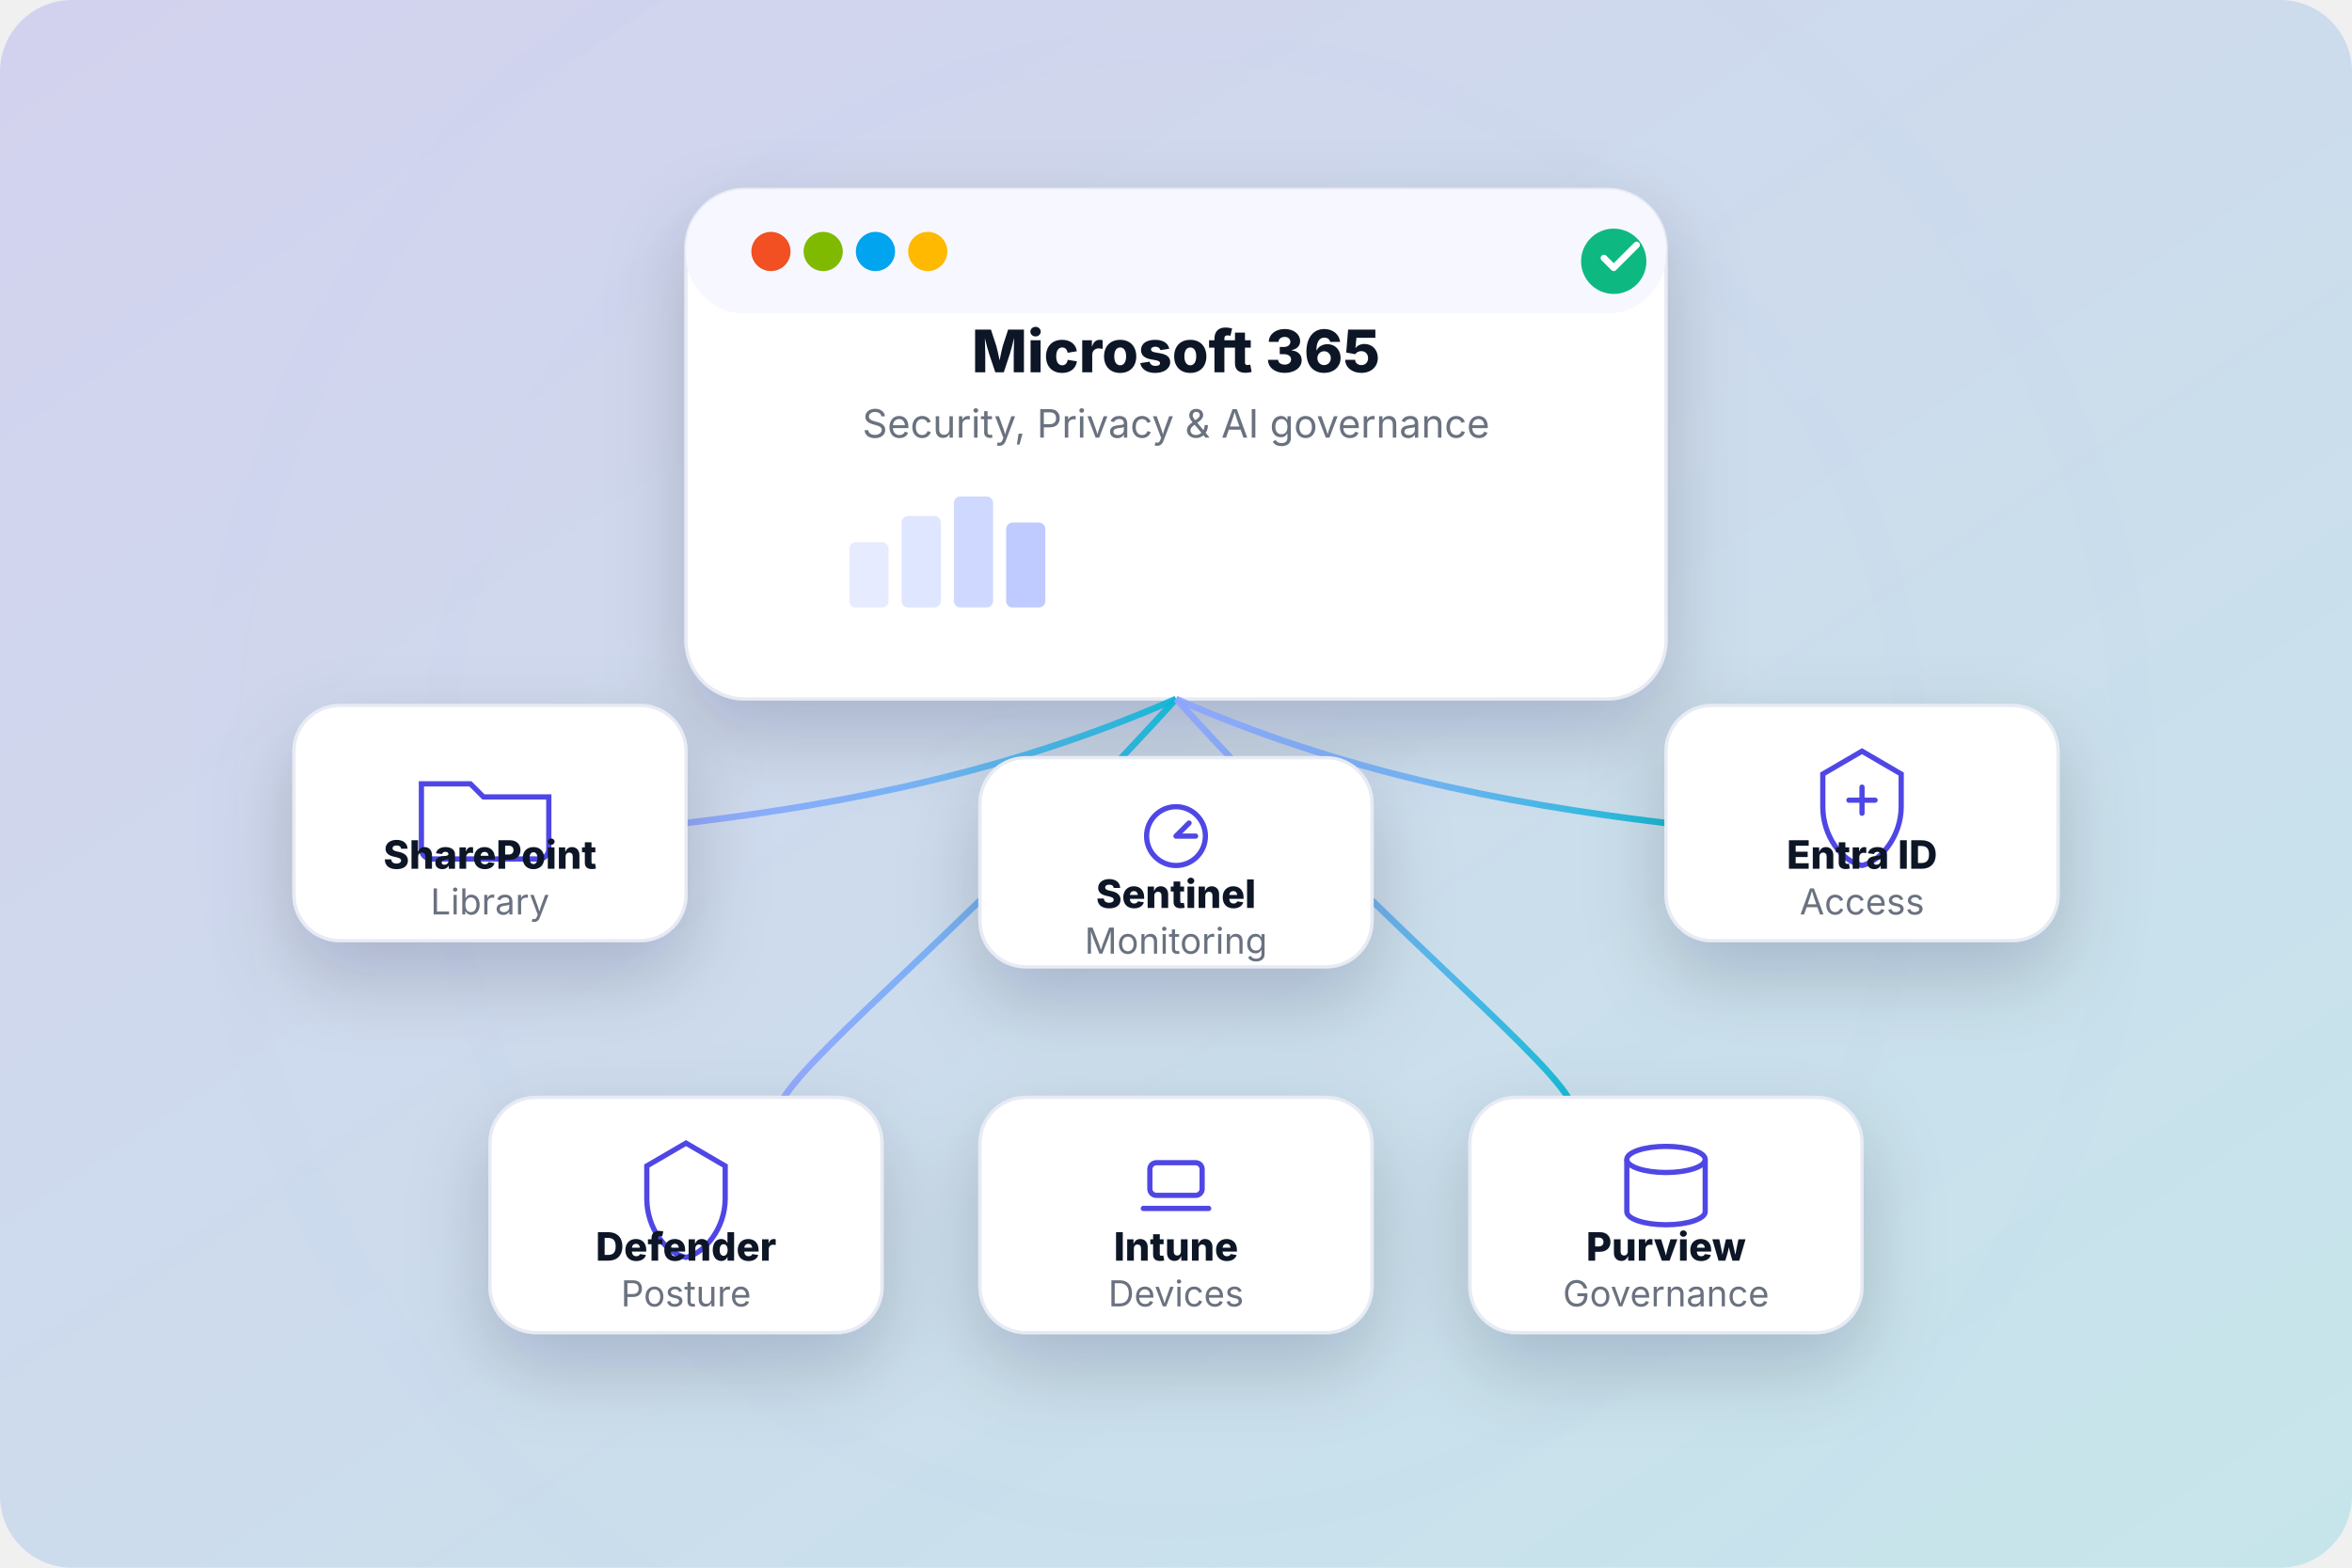
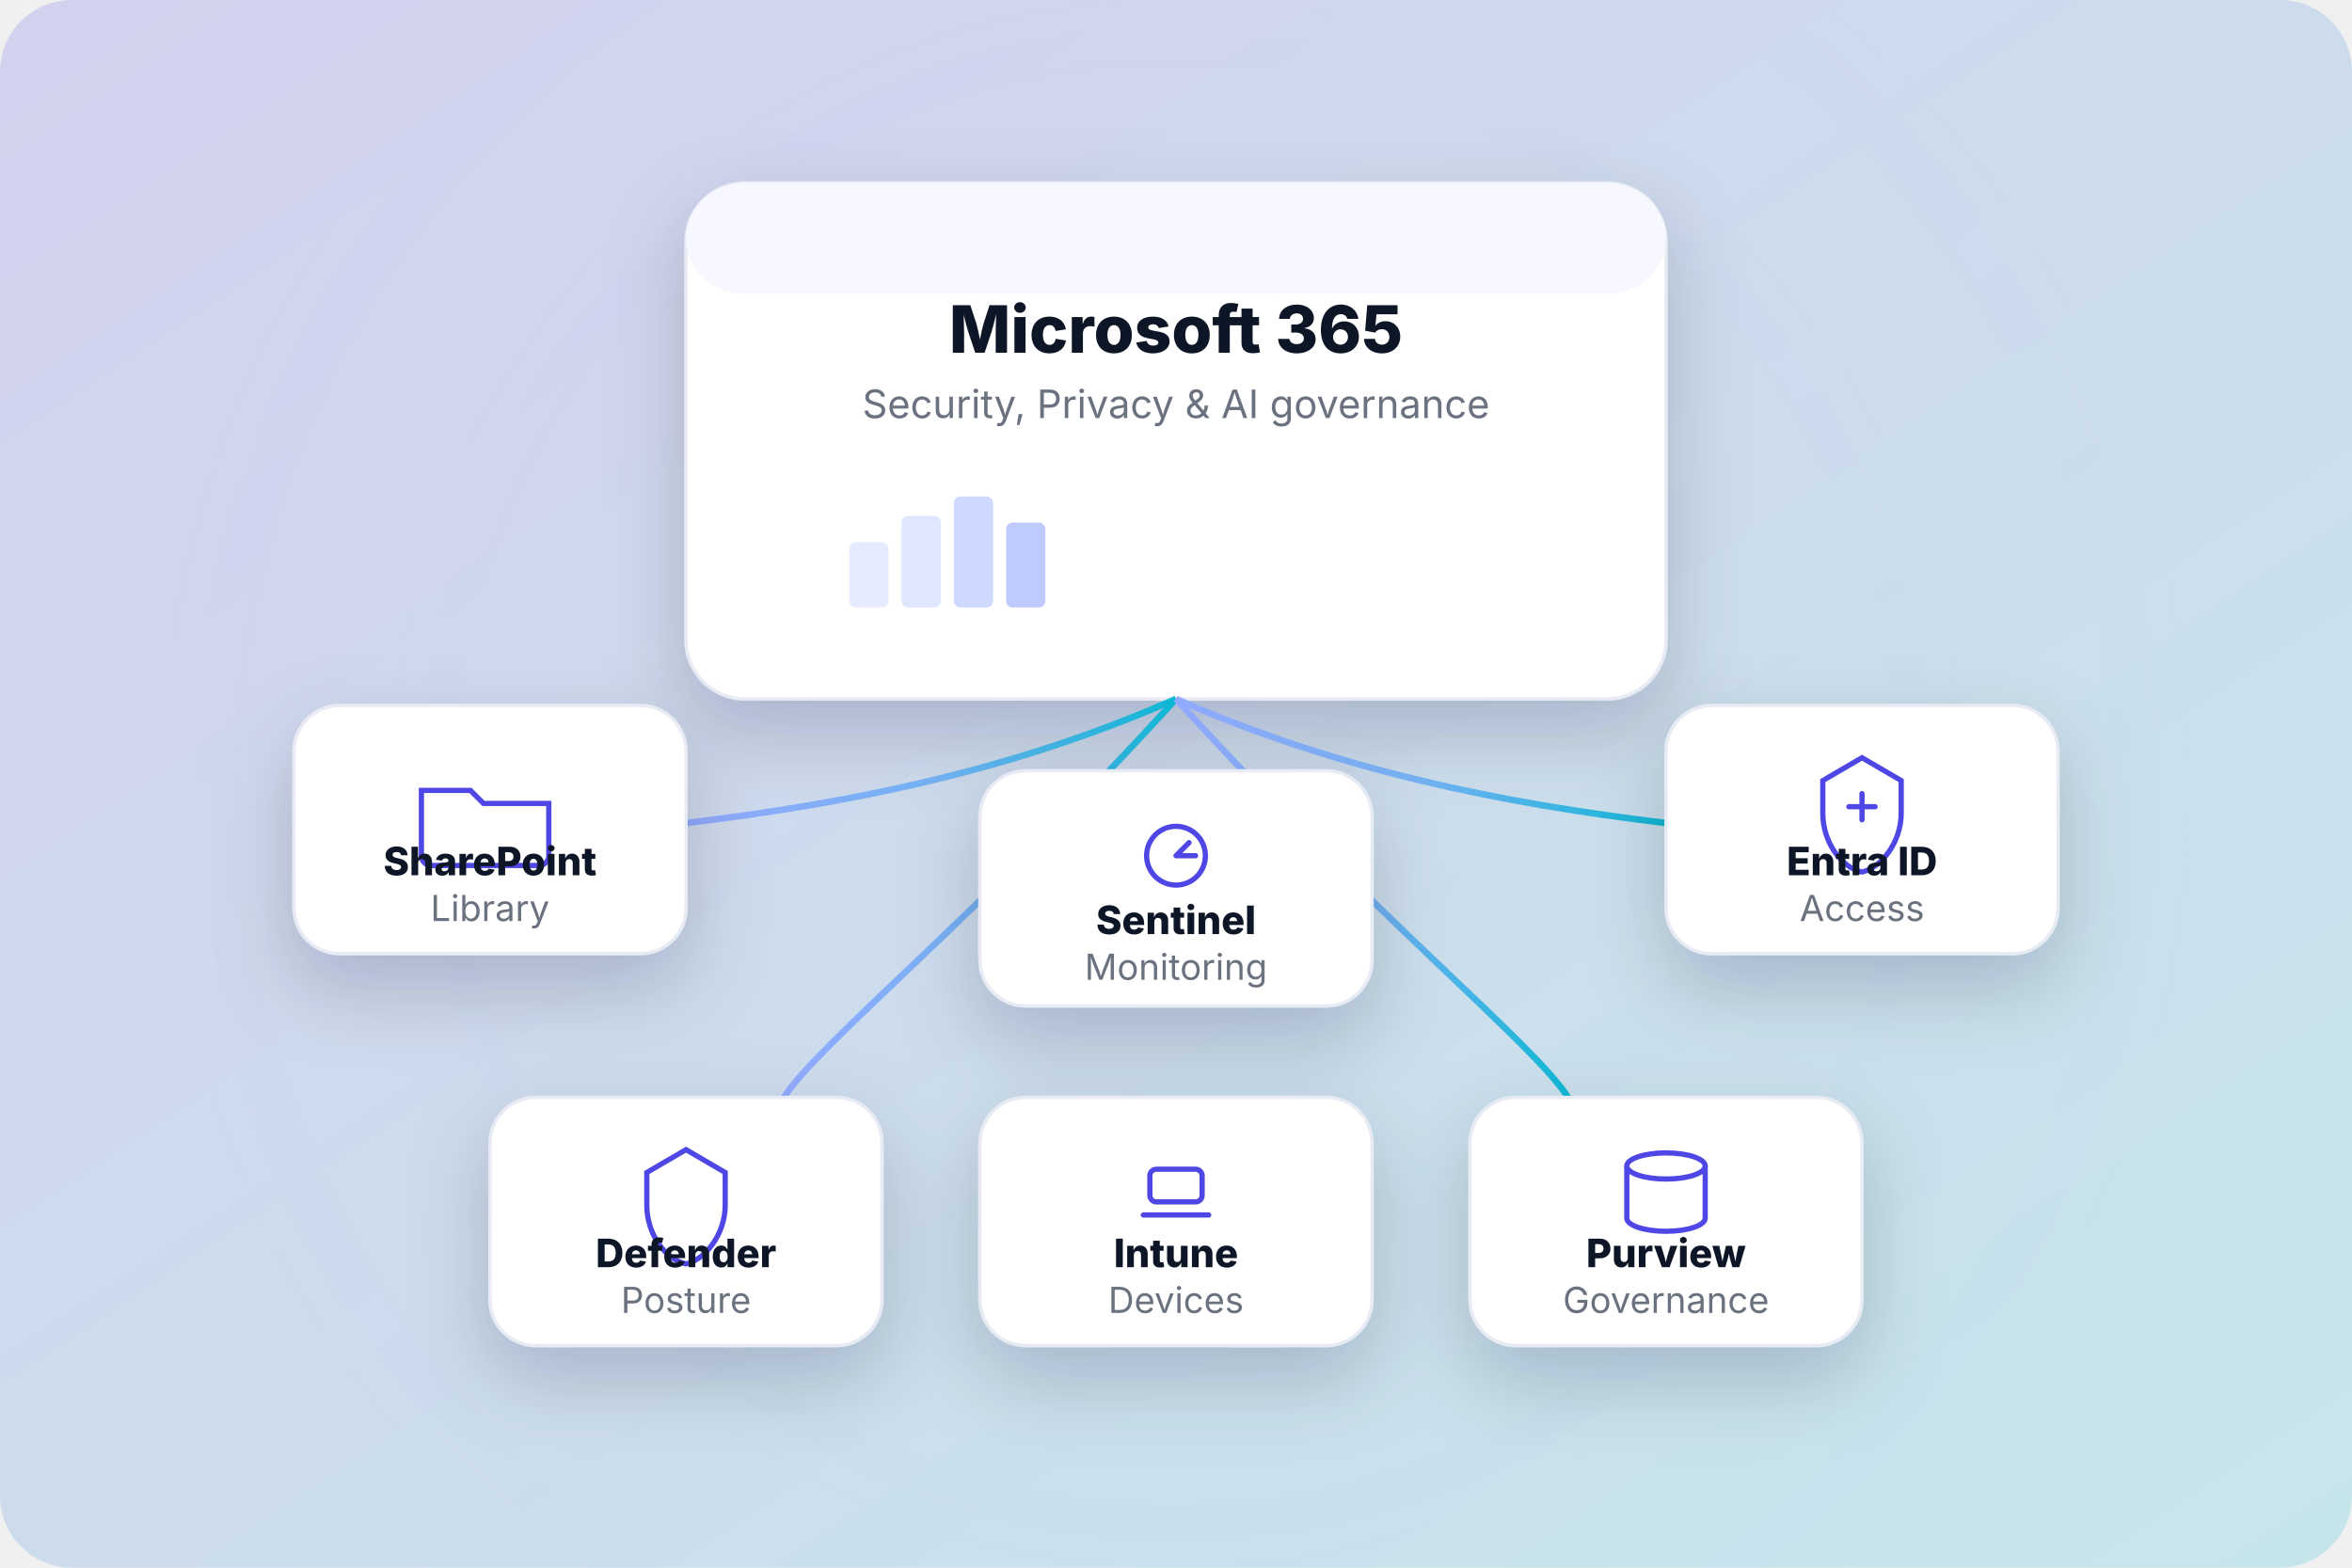
<svg xmlns="http://www.w3.org/2000/svg" viewBox="0 0 720 480" preserveAspectRatio="xMidYMid meet" role="img" aria-labelledby="title desc">
  <defs>
    <linearGradient id="bg" x1="0" y1="0" x2="1" y2="1">
      <stop offset="0" stop-color="#4F46E5" stop-opacity=".18" />
      <stop offset="1" stop-color="#06B6D4" stop-opacity=".18" />
    </linearGradient>
    <filter id="shadow" x="-30%" y="-30%" width="160%" height="160%">
      <feDropShadow dx="0" dy="10" stdDeviation="12" flood-color="rgba(10,18,32,.18)" />
    </filter>
    <radialGradient id="halo" cx=".5" cy=".5" r=".65">
      <stop offset="60%" stop-color="rgba(255,255,255,0)" />
      <stop offset="100%" stop-color="rgba(79,70,229,.10)" />
    </radialGradient>
    <linearGradient id="wire" x1="0" y1="0" x2="1" y2="0">
-       <stop offset="0" stop-color="#8EA4FF" stop-opacity=".9" />
-       <stop offset=".5" stop-color="#6AAEF3" stop-opacity=".9" />
-       <stop offset="1" stop-color="#06B6D4" stop-opacity=".9" />
+       <stop offset="0" stop-color="#90A8FF" stop-opacity=".95" />
+       <stop offset=".5" stop-color="#6FAEF3" stop-opacity=".95" />
+       <stop offset="1" stop-color="#06B6D4" stop-opacity=".95" />
    </linearGradient>
    <g id="ico-folder" fill="none" stroke="currentColor" stroke-width="1.6">
      <path d="M-18 -2h12l4 4h20v16a3 3 0 0 1-3 3h-33a3 3 0 0 1-3-3V-2z" />
    </g>
    <g id="ico-shield" fill="none" stroke="currentColor" stroke-width="1.6">
      <path d="M0-12l12 7v10c0 9-6.2 16.7-12 18C-6.2 21.7-12 14-12 5V-5l12-7z" />
    </g>
    <g id="ico-db" fill="none" stroke="currentColor" stroke-width="1.6">
      <ellipse cx="0" cy="-7" rx="12" ry="4" />
      <path d="M-12 -7v16c0 2.2 5.4 4 12 4s12-1.8 12-4v-16" />
    </g>
    <g id="ico-radar" fill="none" stroke="currentColor" stroke-width="1.6">
      <circle cx="0" cy="0" r="9" />
      <path d="M0 0l4-4M0 0h6" stroke-linecap="round" />
    </g>
    <g id="ico-laptop" fill="none" stroke="currentColor" stroke-width="1.6">
      <rect x="-8" y="-6" width="16" height="10" rx="2" />
      <path d="M-10 8h20" stroke-linecap="round" />
    </g>
  </defs>
  <rect width="720" height="480" rx="22" fill="url(#bg)" />
  <g opacity=".08">
    <circle cx="360" cy="240" r="240" fill="url(#halo)" />
    <circle cx="360" cy="240" r="310" fill="url(#halo)" />
  </g>
  <g filter="url(#shadow)">
-     <rect x="210" y="58" width="300" height="156" rx="18" fill="#fff" stroke="#e8ebf3" />
-     <rect x="210" y="58" width="300" height="38" rx="18" fill="#f7f8ff" />
-     <circle cx="236" cy="77" r="6" fill="#F25022" />
-     <circle cx="252" cy="77" r="6" fill="#7FBA00" />
-     <circle cx="268" cy="77" r="6" fill="#00A4EF" />
-     <circle cx="284" cy="77" r="6" fill="#FFB900" />
-     <g font-family="Inter,system-ui,-apple-system,Segoe UI,Roboto,Arial,sans-serif">
-       <text x="360" y="114" font-size="18" font-weight="800" fill="#111827" text-anchor="middle">Microsoft 365</text>
-       <text x="360" y="134" font-size="12" fill="#6b7280" text-anchor="middle">Security, Privacy &amp; AI governance</text>
+     <rect x="210" y="56" width="300" height="158" rx="18" fill="#fff" stroke="#e8ebf3" />
+     <rect x="210" y="56" width="300" height="34" rx="18" fill="#f7f8ff" />
+     <g font-family="Inter,system-ui,-apple-system,Segoe UI,Roboto,Arial,sans-serif" text-anchor="middle">
+       <text x="360" y="108" font-size="20" font-weight="800" fill="#111827">Microsoft 365</text>
+       <text x="360" y="128" font-size="12" fill="#6b7280">Security, Privacy &amp; AI governance</text>
    </g>
    <g transform="translate(260,148)">
      <rect x="0" y="18" width="12" height="20" rx="2" fill="#e6ebff" />
      <rect x="16" y="10" width="12" height="28" rx="2" fill="#dfe6ff" />
      <rect x="32" y="4" width="12" height="34" rx="2" fill="#cfd9ff" />
      <rect x="48" y="12" width="12" height="26" rx="2" fill="#bfcaff" />
-     </g>
-     <g transform="translate(494,80)">
-       <circle r="10" fill="#10B981" />
-       <path d="M-3 -1l3 3 7-7" fill="none" stroke="#fff" stroke-width="2" stroke-linecap="round" stroke-linejoin="round" />
    </g>
  </g>
  <g fill="none" stroke="url(#wire)" stroke-width="2" vector-effect="non-scaling-stroke">
    <path d="M360,214 C310,236 260,246 210,252" />
    <path d="M360,214 C410,236 460,246 510,252" />
    <path d="M360,214 C300,280 250,320 240,336" />
    <path d="M360,214 C420,280 470,320 480,336" />
    <path d="M360,214 C360,260 360,300 360,328" />
-     <path d="M360,214 C360,220 360,226 360,232" />
+     <path d="M360,214 C360,222 360,228 360,234" />
  </g>
  <g font-family="Inter,system-ui,-apple-system,Segoe UI,Roboto,Arial,sans-serif" text-anchor="middle" fill="#111827" filter="url(#shadow)">
    <g transform="translate(90,216)">
-       <rect width="120" height="72" rx="14" fill="#fff" stroke="#e8ebf3" />
-       <g transform="translate(60,26)" color="#4F46E5">
+       <rect width="120" height="76" rx="14" fill="#fff" stroke="#e8ebf3" />
+       <g transform="translate(60,28)" color="#4F46E5">
        <use href="#ico-folder" />
      </g>
-       <text x="60" y="50" font-size="12" font-weight="800">SharePoint</text>
-       <text x="60" y="64" font-size="11" fill="#6b7280">Library</text>
+       <text x="60" y="52" font-size="12" font-weight="800">SharePoint</text>
+       <text x="60" y="66" font-size="11" fill="#6b7280">Library</text>
    </g>
    <g transform="translate(510,216)">
-       <rect width="120" height="72" rx="14" fill="#fff" stroke="#e8ebf3" />
-       <g transform="translate(60,26)" color="#4F46E5">
+       <rect width="120" height="76" rx="14" fill="#fff" stroke="#e8ebf3" />
+       <g transform="translate(60,28)" color="#4F46E5">
        <use href="#ico-shield" />
        <path d="M0-1v8M-4 3h8" stroke="currentColor" stroke-width="1.6" stroke-linecap="round" />
      </g>
-       <text x="60" y="50" font-size="12" font-weight="800">Entra ID</text>
-       <text x="60" y="64" font-size="11" fill="#6b7280">Access</text>
+       <text x="60" y="52" font-size="12" font-weight="800">Entra ID</text>
+       <text x="60" y="66" font-size="11" fill="#6b7280">Access</text>
    </g>
    <g transform="translate(150,336)">
+       <rect width="120" height="76" rx="14" fill="#fff" stroke="#e8ebf3" />
+       <g transform="translate(60,28)" color="#4F46E5">
+         <use href="#ico-shield" />
+       </g>
+       <text x="60" y="52" font-size="12" font-weight="800">Defender</text>
+       <text x="60" y="66" font-size="11" fill="#6b7280">Posture</text>
+     </g>
+     <g transform="translate(300,336)">
+       <rect width="120" height="76" rx="14" fill="#fff" stroke="#e8ebf3" />
+       <g transform="translate(60,28)" color="#4F46E5">
+         <use href="#ico-laptop" />
+       </g>
+       <text x="60" y="52" font-size="12" font-weight="800">Intune</text>
+       <text x="60" y="66" font-size="11" fill="#6b7280">Devices</text>
+     </g>
+     <g transform="translate(450,336)">
+       <rect width="120" height="76" rx="14" fill="#fff" stroke="#e8ebf3" />
+       <g transform="translate(60,28)" color="#4F46E5">
+         <use href="#ico-db" />
+       </g>
+       <text x="60" y="52" font-size="12" font-weight="800">Purview</text>
+       <text x="60" y="66" font-size="11" fill="#6b7280">Governance</text>
+     </g>
+     <g transform="translate(300,236)">
      <rect width="120" height="72" rx="14" fill="#fff" stroke="#e8ebf3" />
      <g transform="translate(60,26)" color="#4F46E5">
-         <use href="#ico-shield" />
-       </g>
-       <text x="60" y="50" font-size="12" font-weight="800">Defender</text>
-       <text x="60" y="64" font-size="11" fill="#6b7280">Posture</text>
-     </g>
-     <g transform="translate(300,336)">
-       <rect width="120" height="72" rx="14" fill="#fff" stroke="#e8ebf3" />
-       <g transform="translate(60,26)" color="#4F46E5">
-         <use href="#ico-laptop" />
-       </g>
-       <text x="60" y="50" font-size="12" font-weight="800">Intune</text>
-       <text x="60" y="64" font-size="11" fill="#6b7280">Devices</text>
-     </g>
-     <g transform="translate(450,336)">
-       <rect width="120" height="72" rx="14" fill="#fff" stroke="#e8ebf3" />
-       <g transform="translate(60,26)" color="#4F46E5">
-         <use href="#ico-db" />
-       </g>
-       <text x="60" y="50" font-size="12" font-weight="800">Purview</text>
-       <text x="60" y="64" font-size="11" fill="#6b7280">Governance</text>
-     </g>
-     <g transform="translate(300,232)">
-       <rect width="120" height="64" rx="14" fill="#fff" stroke="#e8ebf3" />
-       <g transform="translate(60,24)" color="#4F46E5">
        <use href="#ico-radar" />
      </g>
-       <text x="60" y="46" font-size="12" font-weight="800">Sentinel</text>
-       <text x="60" y="60" font-size="11" fill="#6b7280">Monitoring</text>
+       <text x="60" y="50" font-size="12" font-weight="800">Sentinel</text>
+       <text x="60" y="64" font-size="11" fill="#6b7280">Monitoring</text>
    </g>
  </g>
</svg>
